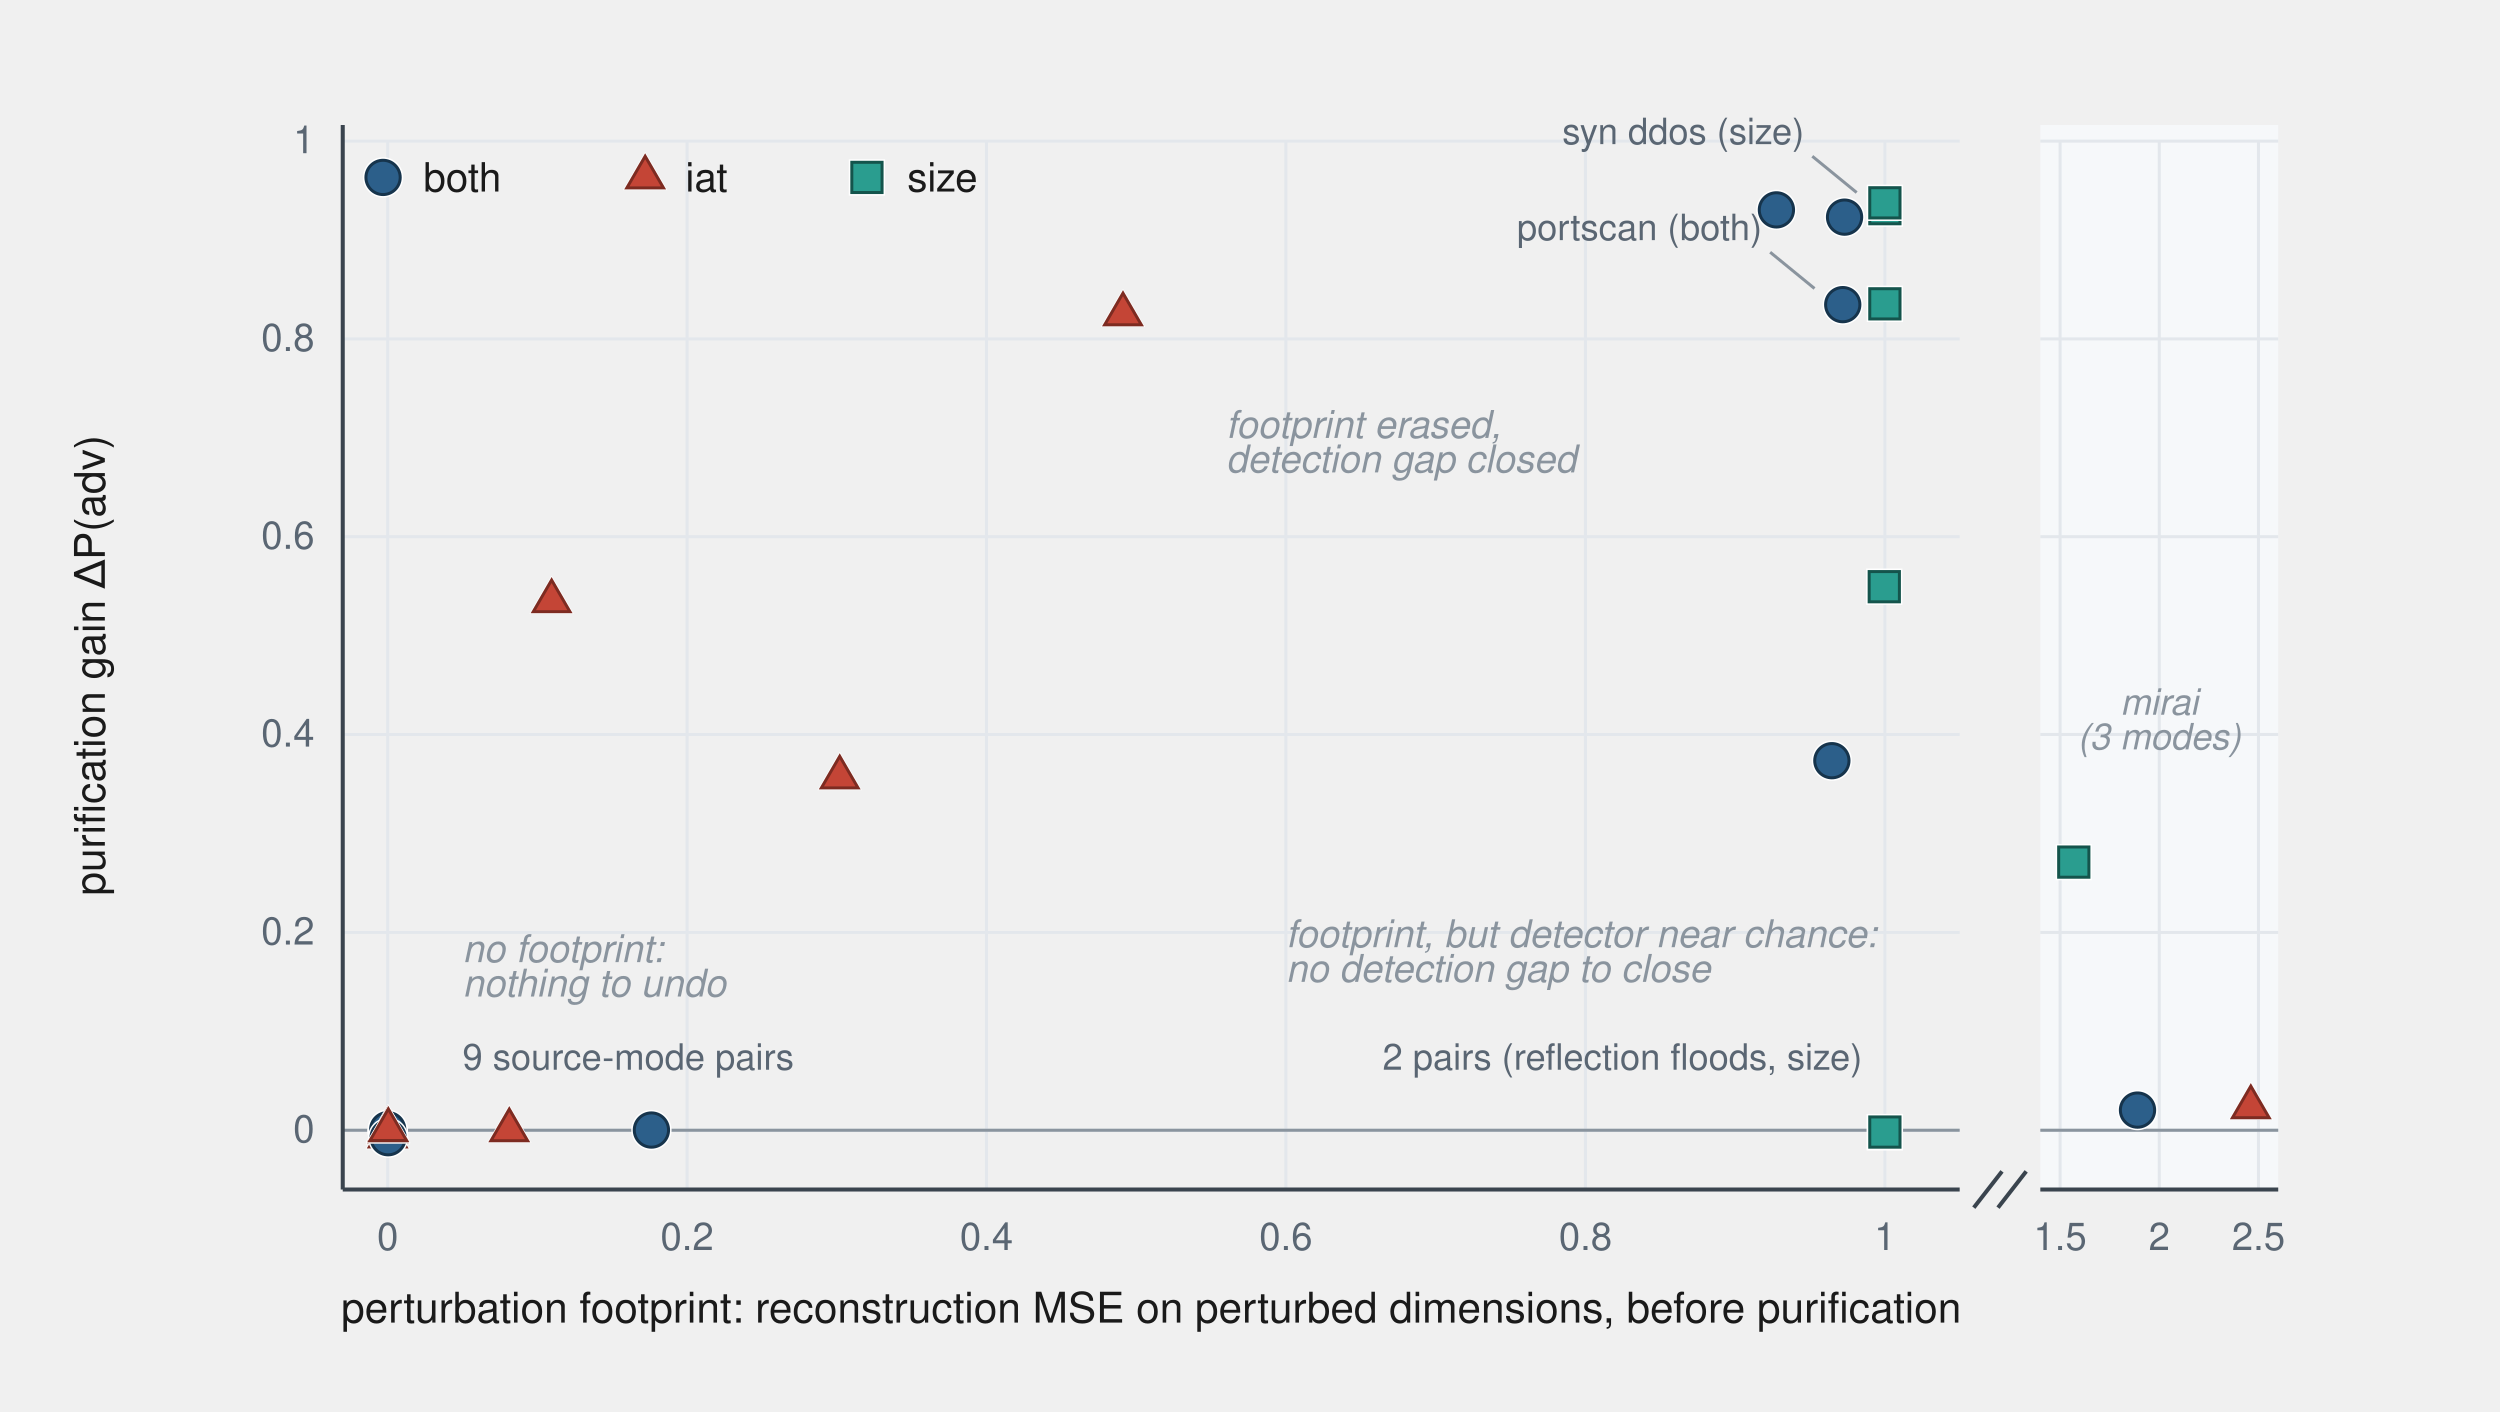
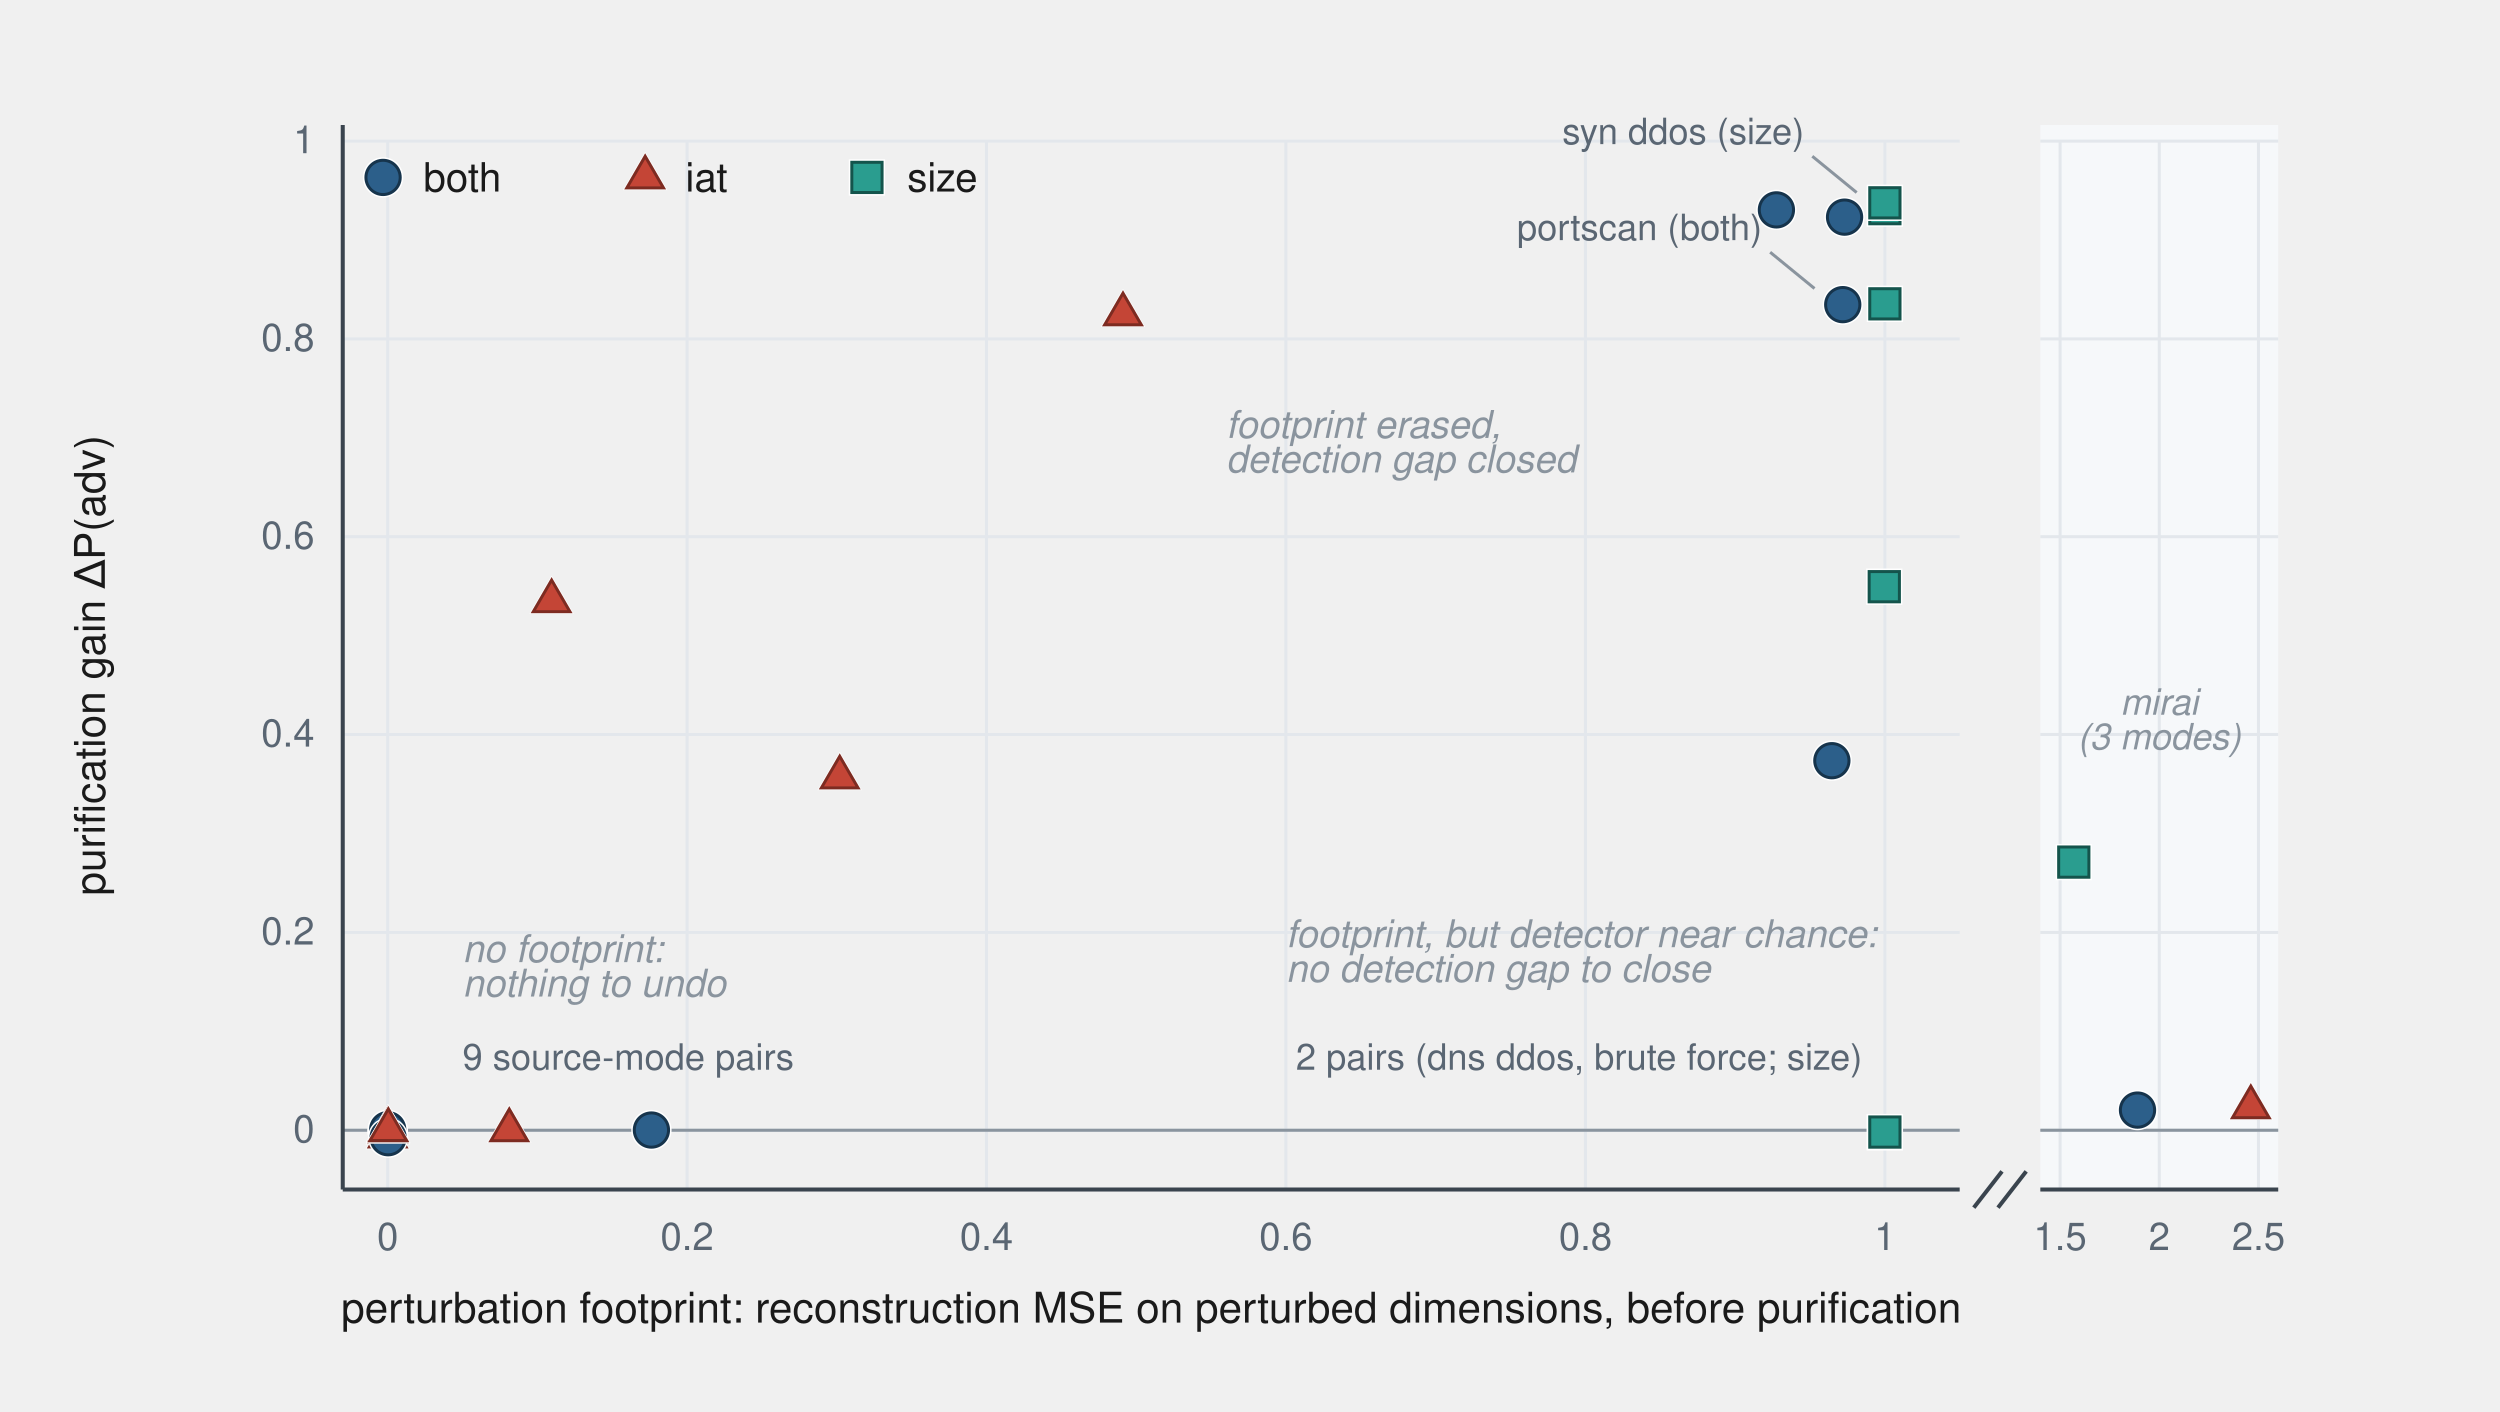
<svg xmlns="http://www.w3.org/2000/svg" viewBox="0 0 1240 700" font-family="Helvetica, Arial, sans-serif">
  <rect x="1012" y="62" width="118" height="528" fill="#f6f8fa" />
  <line x1="192.3" y1="590" x2="192.3" y2="70" stroke="#e3e7ec" stroke-width="1.5" />
  <text x="192.3" y="620" text-anchor="middle" font-size="19" fill="#5a6673">0</text>
  <line x1="170" y1="560.6" x2="972" y2="560.6" stroke="#e3e7ec" stroke-width="1.5" />
  <line x1="1012" y1="560.6" x2="1130" y2="560.6" stroke="#e3e7ec" stroke-width="1.5" />
  <text x="156" y="566.6" text-anchor="end" font-size="19" fill="#5a6673">0</text>
  <line x1="340.8" y1="590" x2="340.8" y2="70" stroke="#e3e7ec" stroke-width="1.5" />
  <text x="340.8" y="620" text-anchor="middle" font-size="19" fill="#5a6673">0.2</text>
  <line x1="170" y1="462.5" x2="972" y2="462.5" stroke="#e3e7ec" stroke-width="1.5" />
  <line x1="1012" y1="462.5" x2="1130" y2="462.5" stroke="#e3e7ec" stroke-width="1.5" />
  <text x="156" y="468.5" text-anchor="end" font-size="19" fill="#5a6673">0.2</text>
  <line x1="489.3" y1="590" x2="489.3" y2="70" stroke="#e3e7ec" stroke-width="1.5" />
  <text x="489.3" y="620" text-anchor="middle" font-size="19" fill="#5a6673">0.4</text>
  <line x1="170" y1="364.3" x2="972" y2="364.3" stroke="#e3e7ec" stroke-width="1.5" />
  <line x1="1012" y1="364.3" x2="1130" y2="364.3" stroke="#e3e7ec" stroke-width="1.5" />
  <text x="156" y="370.3" text-anchor="end" font-size="19" fill="#5a6673">0.4</text>
  <line x1="637.8" y1="590" x2="637.8" y2="70" stroke="#e3e7ec" stroke-width="1.5" />
  <text x="637.8" y="620" text-anchor="middle" font-size="19" fill="#5a6673">0.6</text>
  <line x1="170" y1="266.2" x2="972" y2="266.2" stroke="#e3e7ec" stroke-width="1.5" />
  <line x1="1012" y1="266.2" x2="1130" y2="266.2" stroke="#e3e7ec" stroke-width="1.5" />
  <text x="156" y="272.2" text-anchor="end" font-size="19" fill="#5a6673">0.6</text>
  <line x1="786.4" y1="590" x2="786.4" y2="70" stroke="#e3e7ec" stroke-width="1.5" />
  <text x="786.4" y="620" text-anchor="middle" font-size="19" fill="#5a6673">0.8</text>
  <line x1="170" y1="168.1" x2="972" y2="168.1" stroke="#e3e7ec" stroke-width="1.5" />
  <line x1="1012" y1="168.1" x2="1130" y2="168.1" stroke="#e3e7ec" stroke-width="1.5" />
  <text x="156" y="174.1" text-anchor="end" font-size="19" fill="#5a6673">0.8</text>
  <line x1="934.9" y1="590" x2="934.9" y2="70" stroke="#e3e7ec" stroke-width="1.5" />
  <text x="934.9" y="620" text-anchor="middle" font-size="19" fill="#5a6673">1</text>
  <line x1="170" y1="70" x2="972" y2="70" stroke="#e3e7ec" stroke-width="1.5" />
  <line x1="1012" y1="70" x2="1130" y2="70" stroke="#e3e7ec" stroke-width="1.5" />
  <text x="156" y="76" text-anchor="end" font-size="19" fill="#5a6673">1</text>
  <line x1="1021.8" y1="590" x2="1021.8" y2="70" stroke="#e3e7ec" stroke-width="1.5" />
  <text x="1021.8" y="620" text-anchor="middle" font-size="19" fill="#5a6673">1.5</text>
  <line x1="1071" y1="590" x2="1071" y2="70" stroke="#e3e7ec" stroke-width="1.5" />
  <text x="1071" y="620" text-anchor="middle" font-size="19" fill="#5a6673">2</text>
  <line x1="1120.2" y1="590" x2="1120.2" y2="70" stroke="#e3e7ec" stroke-width="1.5" />
  <text x="1120.2" y="620" text-anchor="middle" font-size="19" fill="#5a6673">2.5</text>
  <line x1="170" y1="560.6" x2="972" y2="560.6" stroke="#8a949e" stroke-width="1.5" />
  <line x1="1012" y1="560.6" x2="1130" y2="560.6" stroke="#8a949e" stroke-width="1.5" />
  <line x1="170" y1="590" x2="972" y2="590" stroke="#3a444e" stroke-width="2" />
  <line x1="1012" y1="590" x2="1130" y2="590" stroke="#3a444e" stroke-width="2" />
  <line x1="170" y1="590" x2="170" y2="62" stroke="#3a444e" stroke-width="2" />
  <line x1="979" y1="599" x2="993" y2="581" stroke="#3a444e" stroke-width="2" />
  <line x1="991" y1="599" x2="1005" y2="581" stroke="#3a444e" stroke-width="2" />
  <text x="571" y="656" text-anchor="middle" font-size="21" fill="#1a1a1a">perturbation footprint: reconstruction MSE on perturbed dimensions, before purification</text>
  <text x="52" y="330" text-anchor="middle" font-size="21" fill="#1a1a1a" transform="rotate(-90 52 330)">purification gain  ΔP(adv)</text>
  <text x="229.4" y="477.2" font-size="19" font-style="italic" fill="#8a949e">no footprint:</text>
  <text x="229.4" y="494.3" font-size="19" font-style="italic" fill="#8a949e">nothing to undo</text>
  <text x="608.1" y="217.2" font-size="19" font-style="italic" fill="#8a949e">footprint erased,</text>
  <text x="608.1" y="234.3" font-size="19" font-style="italic" fill="#8a949e">detection gap closed</text>
  <text x="637.8" y="469.8" font-size="19" font-style="italic" fill="#8a949e">footprint, but detector near chance:</text>
  <text x="637.8" y="487" font-size="19" font-style="italic" fill="#8a949e">no detection gap to close</text>
  <circle cx="192.3" cy="561.4" r="10" fill="#ffffff" />
  <circle cx="192.3" cy="561.4" r="8.5" fill="#2c5f8a" stroke="#16344c" stroke-width="1.5" />
  <polygon points="192.3,548.7 203.3,567.8 181.3,567.8" fill="#ffffff" />
  <polygon points="192.3,550.9 201.4,566.7 183.2,566.7" fill="#c44536" stroke="#7d2b21" stroke-width="1.5" />
  <polygon points="192.3,550.9 203.3,570 181.3,570" fill="#ffffff" />
  <polygon points="192.3,553.1 201.4,568.9 183.2,568.9" fill="#c44536" stroke="#7d2b21" stroke-width="1.5" />
  <circle cx="192.3" cy="561.1" r="10" fill="#ffffff" />
  <circle cx="192.3" cy="561.1" r="8.5" fill="#2c5f8a" stroke="#16344c" stroke-width="1.5" />
  <circle cx="192.3" cy="560.3" r="10" fill="#ffffff" />
  <circle cx="192.3" cy="560.3" r="8.5" fill="#2c5f8a" stroke="#16344c" stroke-width="1.5" />
  <polygon points="192.4,547.5 203.4,566.6 181.4,566.6" fill="#ffffff" />
  <polygon points="192.4,549.7 201.5,565.5 183.3,565.5" fill="#c44536" stroke="#7d2b21" stroke-width="1.5" />
  <circle cx="192.5" cy="564.3" r="10" fill="#ffffff" />
  <circle cx="192.5" cy="564.3" r="8.5" fill="#2c5f8a" stroke="#16344c" stroke-width="1.5" />
  <polygon points="192.5,548.3 203.5,567.3 181.5,567.3" fill="#ffffff" />
  <polygon points="192.5,550.5 201.6,566.2 183.4,566.2" fill="#c44536" stroke="#7d2b21" stroke-width="1.5" />
  <polygon points="192.6,547.8 203.6,566.8 181.6,566.8" fill="#ffffff" />
  <polygon points="192.6,550 201.7,565.7 183.5,565.7" fill="#c44536" stroke="#7d2b21" stroke-width="1.5" />
  <polygon points="252.6,547.9 263.6,566.9 241.6,566.9" fill="#ffffff" />
  <polygon points="252.6,550.1 261.7,565.8 243.5,565.8" fill="#c44536" stroke="#7d2b21" stroke-width="1.5" />
  <polygon points="273.6,285.5 284.6,304.5 262.6,304.5" fill="#ffffff" />
  <polygon points="273.6,287.7 282.7,303.4 264.5,303.4" fill="#c44536" stroke="#7d2b21" stroke-width="1.5" />
  <circle cx="323.1" cy="560.5" r="10" fill="#ffffff" />
  <circle cx="323.1" cy="560.5" r="8.5" fill="#2c5f8a" stroke="#16344c" stroke-width="1.5" />
  <polygon points="416.5,372.9 427.5,391.9 405.5,391.9" fill="#ffffff" />
  <polygon points="416.5,375.1 425.6,390.8 407.4,390.8" fill="#c44536" stroke="#7d2b21" stroke-width="1.5" />
  <polygon points="557,143.2 568,162.2 546,162.2" fill="#ffffff" />
  <polygon points="557,145.4 566.1,161.1 547.9,161.1" fill="#c44536" stroke="#7d2b21" stroke-width="1.5" />
  <circle cx="881.1" cy="104.1" r="10" fill="#ffffff" />
  <circle cx="881.1" cy="104.1" r="8.5" fill="#2c5f8a" stroke="#16344c" stroke-width="1.5" />
  <circle cx="908.6" cy="377.3" r="10" fill="#ffffff" />
  <circle cx="908.6" cy="377.3" r="8.5" fill="#2c5f8a" stroke="#16344c" stroke-width="1.5" />
  <circle cx="914" cy="151.1" r="10" fill="#ffffff" />
  <circle cx="914" cy="151.1" r="8.5" fill="#2c5f8a" stroke="#16344c" stroke-width="1.5" />
  <circle cx="914.9" cy="107.7" r="10" fill="#ffffff" />
  <circle cx="914.9" cy="107.7" r="8.5" fill="#2c5f8a" stroke="#16344c" stroke-width="1.5" />
  <rect x="925.6" y="282" width="18" height="18" fill="#ffffff" />
  <rect x="927.1" y="283.5" width="15" height="15" fill="#2a9d8f" stroke="#14544c" stroke-width="1.5" />
  <rect x="925.9" y="552.6" width="18" height="18" fill="#ffffff" />
  <rect x="927.4" y="554.1" width="15" height="15" fill="#2a9d8f" stroke="#14544c" stroke-width="1.5" />
  <rect x="925.9" y="552.5" width="18" height="18" fill="#ffffff" />
  <rect x="927.4" y="554" width="15" height="15" fill="#2a9d8f" stroke="#14544c" stroke-width="1.5" />
  <rect x="925.9" y="141.7" width="18" height="18" fill="#ffffff" />
  <rect x="927.4" y="143.2" width="15" height="15" fill="#2a9d8f" stroke="#14544c" stroke-width="1.5" />
  <rect x="925.9" y="94.5" width="18" height="18" fill="#ffffff" />
  <rect x="927.4" y="96" width="15" height="15" fill="#2a9d8f" stroke="#14544c" stroke-width="1.5" />
  <rect x="925.9" y="91.6" width="18" height="18" fill="#ffffff" />
  <rect x="927.4" y="93.1" width="15" height="15" fill="#2a9d8f" stroke="#14544c" stroke-width="1.5" />
  <rect x="1019.6" y="418.6" width="18" height="18" fill="#ffffff" />
  <rect x="1021.1" y="420.1" width="15" height="15" fill="#2a9d8f" stroke="#14544c" stroke-width="1.5" />
  <circle cx="1060.2" cy="550.6" r="10" fill="#ffffff" />
  <circle cx="1060.2" cy="550.6" r="8.5" fill="#2c5f8a" stroke="#16344c" stroke-width="1.5" />
  <polygon points="1116.4,536.5 1127.4,555.5 1105.4,555.5" fill="#ffffff" />
  <polygon points="1116.4,538.7 1125.5,554.4 1107.3,554.4" fill="#c44536" stroke="#7d2b21" stroke-width="1.5" />
  <line x1="900" y1="143.1" x2="878" y2="125.1" stroke="#8a949e" stroke-width="1.5" />
  <text x="874" y="119.1" text-anchor="end" font-size="18" fill="#5a6673">portscan (both)</text>
  <line x1="920.9" y1="95.5" x2="898.9" y2="77.5" stroke="#8a949e" stroke-width="1.5" />
  <text x="894.9" y="71.5" text-anchor="end" font-size="18" fill="#5a6673">syn ddos (size)</text>
  <text x="229.4" y="530.6" font-size="18" fill="#5a6673">9 source-mode pairs</text>
-   <text x="923.7" y="530.6" text-anchor="end" font-size="18" fill="#5a6673">2 pairs (reflection floods, size)</text>
+   <text x="923.7" y="530.6" text-anchor="end" font-size="18" fill="#5a6673">2 pairs (dns ddos, brute force; size)</text>
  <text x="1071" y="354.5" text-anchor="middle" font-size="18" font-style="italic" fill="#8a949e">mirai</text>
  <text x="1071" y="371.7" text-anchor="middle" font-size="18" font-style="italic" fill="#8a949e">(3 modes)</text>
  <circle cx="190" cy="88" r="10" fill="#ffffff" />
  <circle cx="190" cy="88" r="8.5" fill="#2c5f8a" stroke="#16344c" stroke-width="1.5" />
  <text x="210" y="95" font-size="20" fill="#1a1a1a">both</text>
  <polygon points="320,75.3 331,94.3 309,94.3" fill="#ffffff" />
  <polygon points="320,77.5 329.1,93.2 310.9,93.2" fill="#c44536" stroke="#7d2b21" stroke-width="1.5" />
  <text x="340" y="95" font-size="20" fill="#1a1a1a">iat</text>
  <rect x="421" y="79" width="18" height="18" fill="#ffffff" />
  <rect x="422.5" y="80.5" width="15" height="15" fill="#2a9d8f" stroke="#14544c" stroke-width="1.5" />
  <text x="450" y="95" font-size="20" fill="#1a1a1a">size</text>
</svg>
